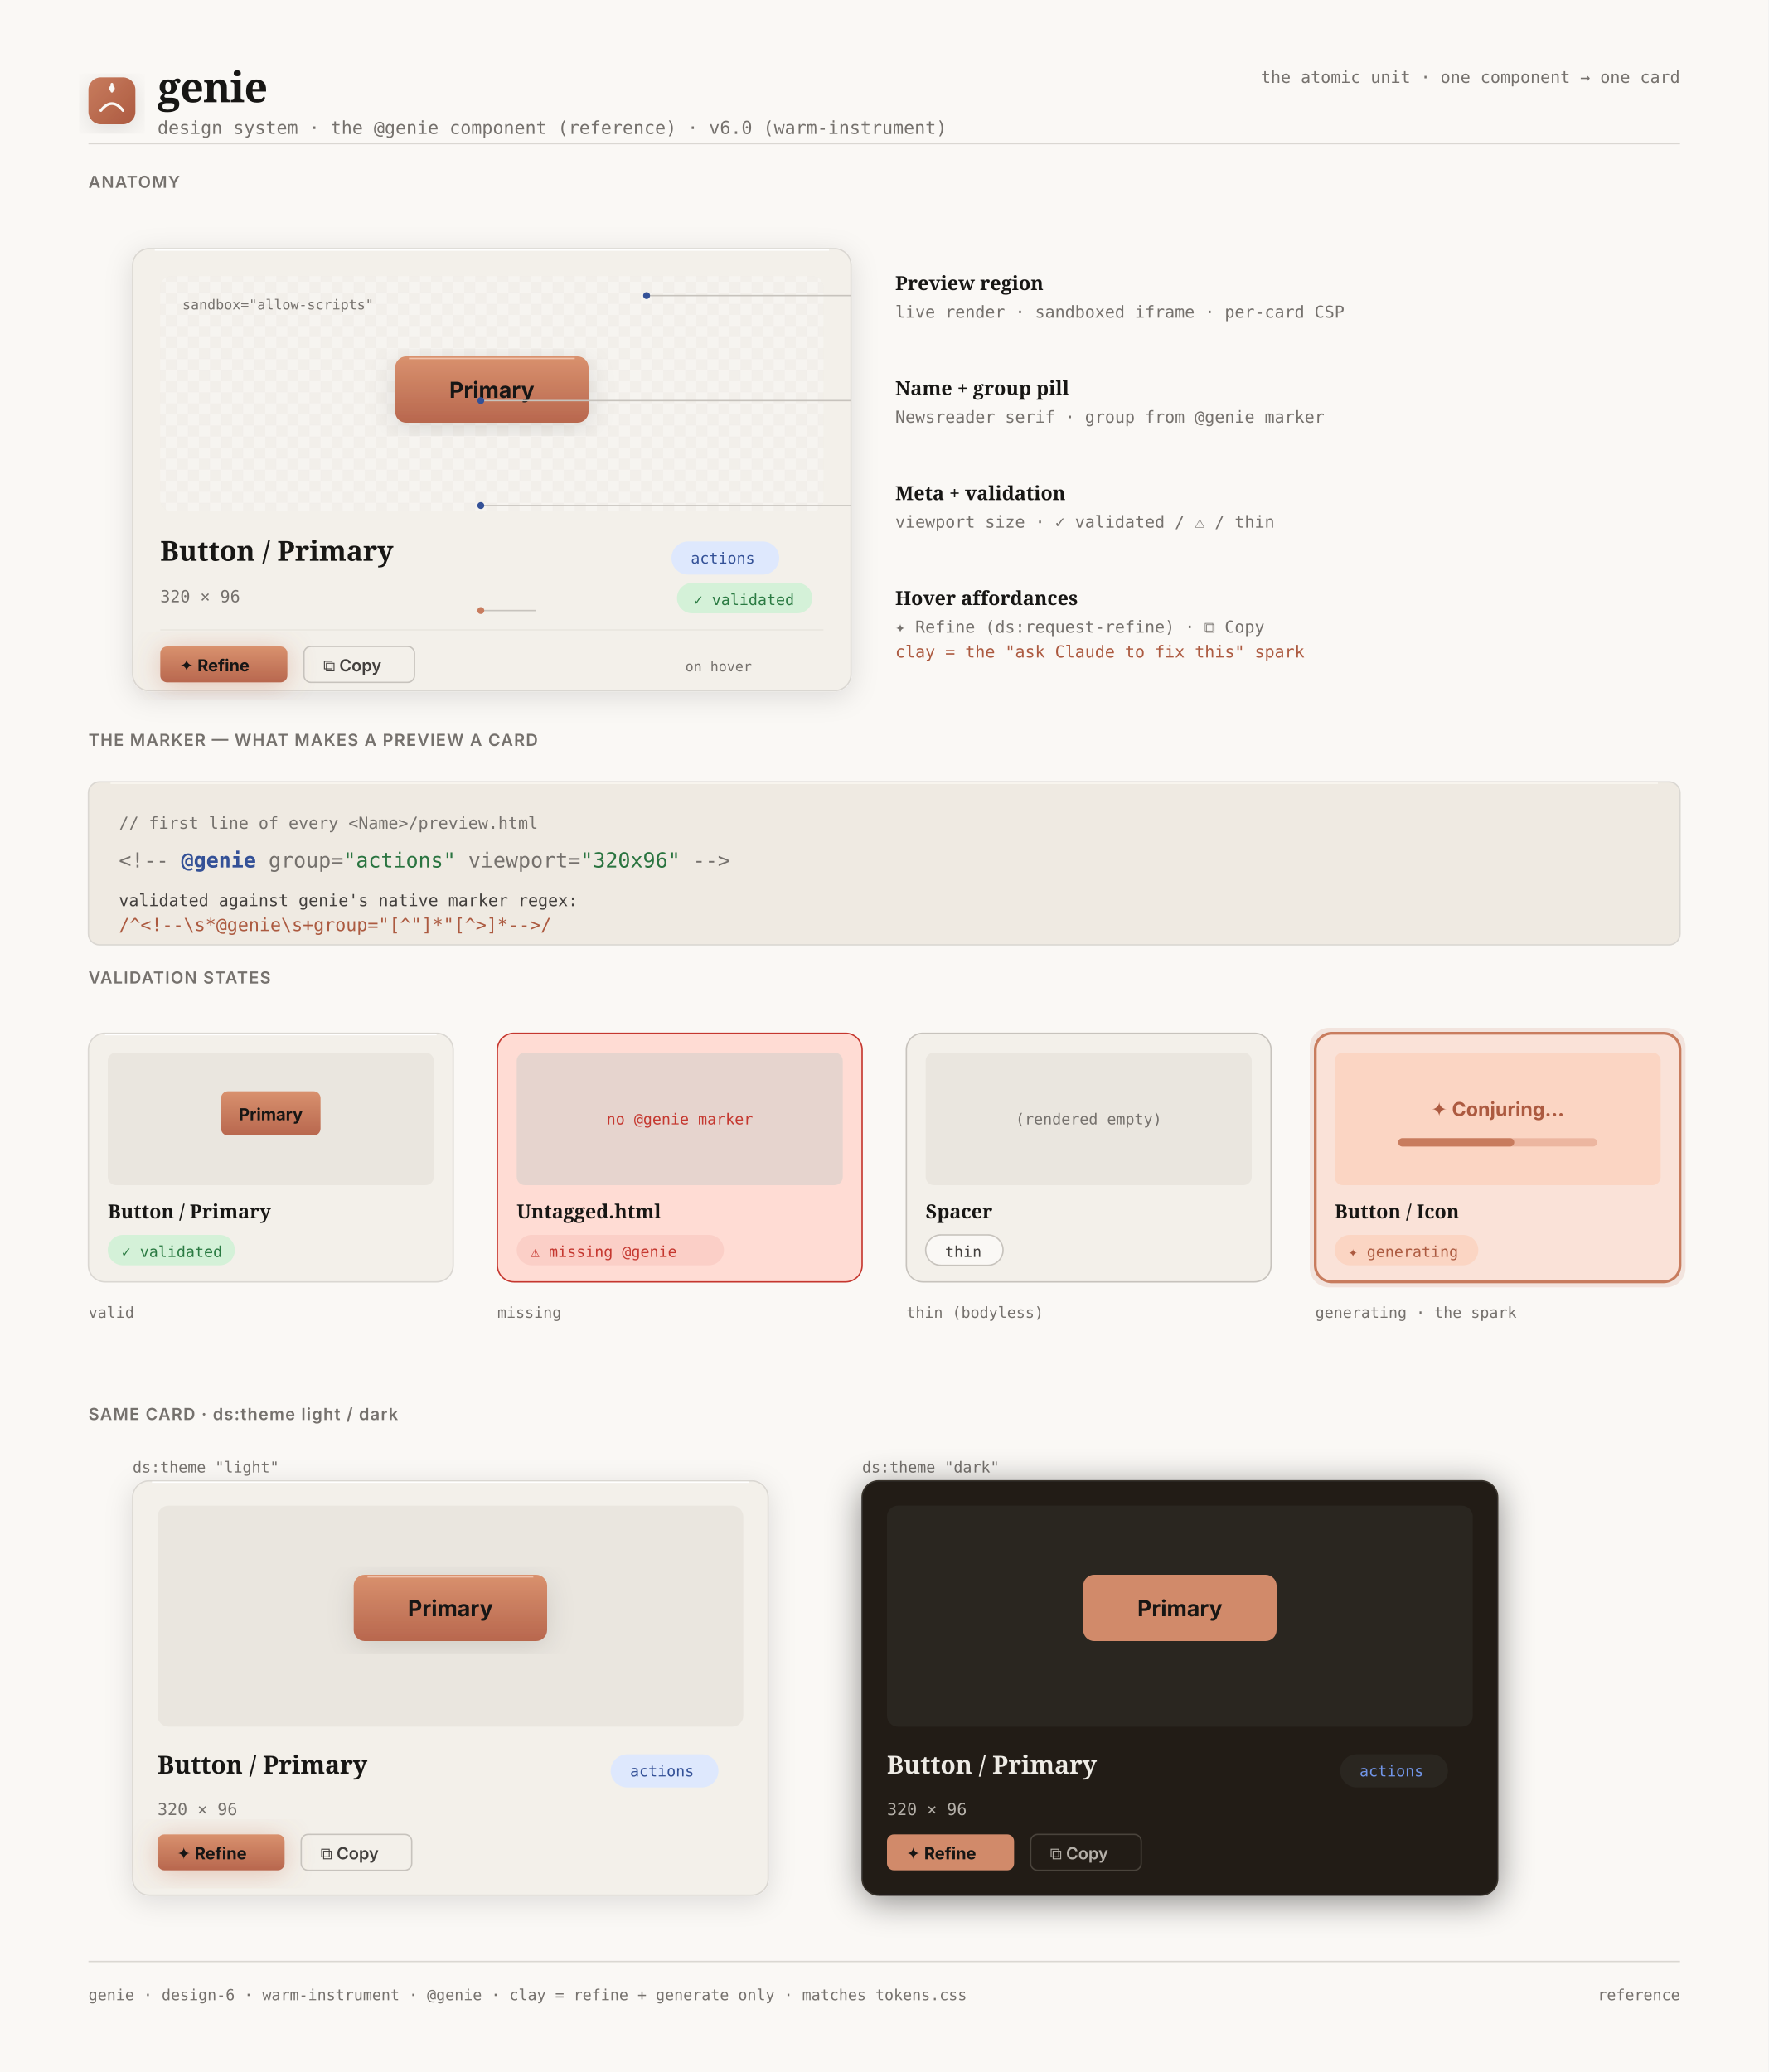
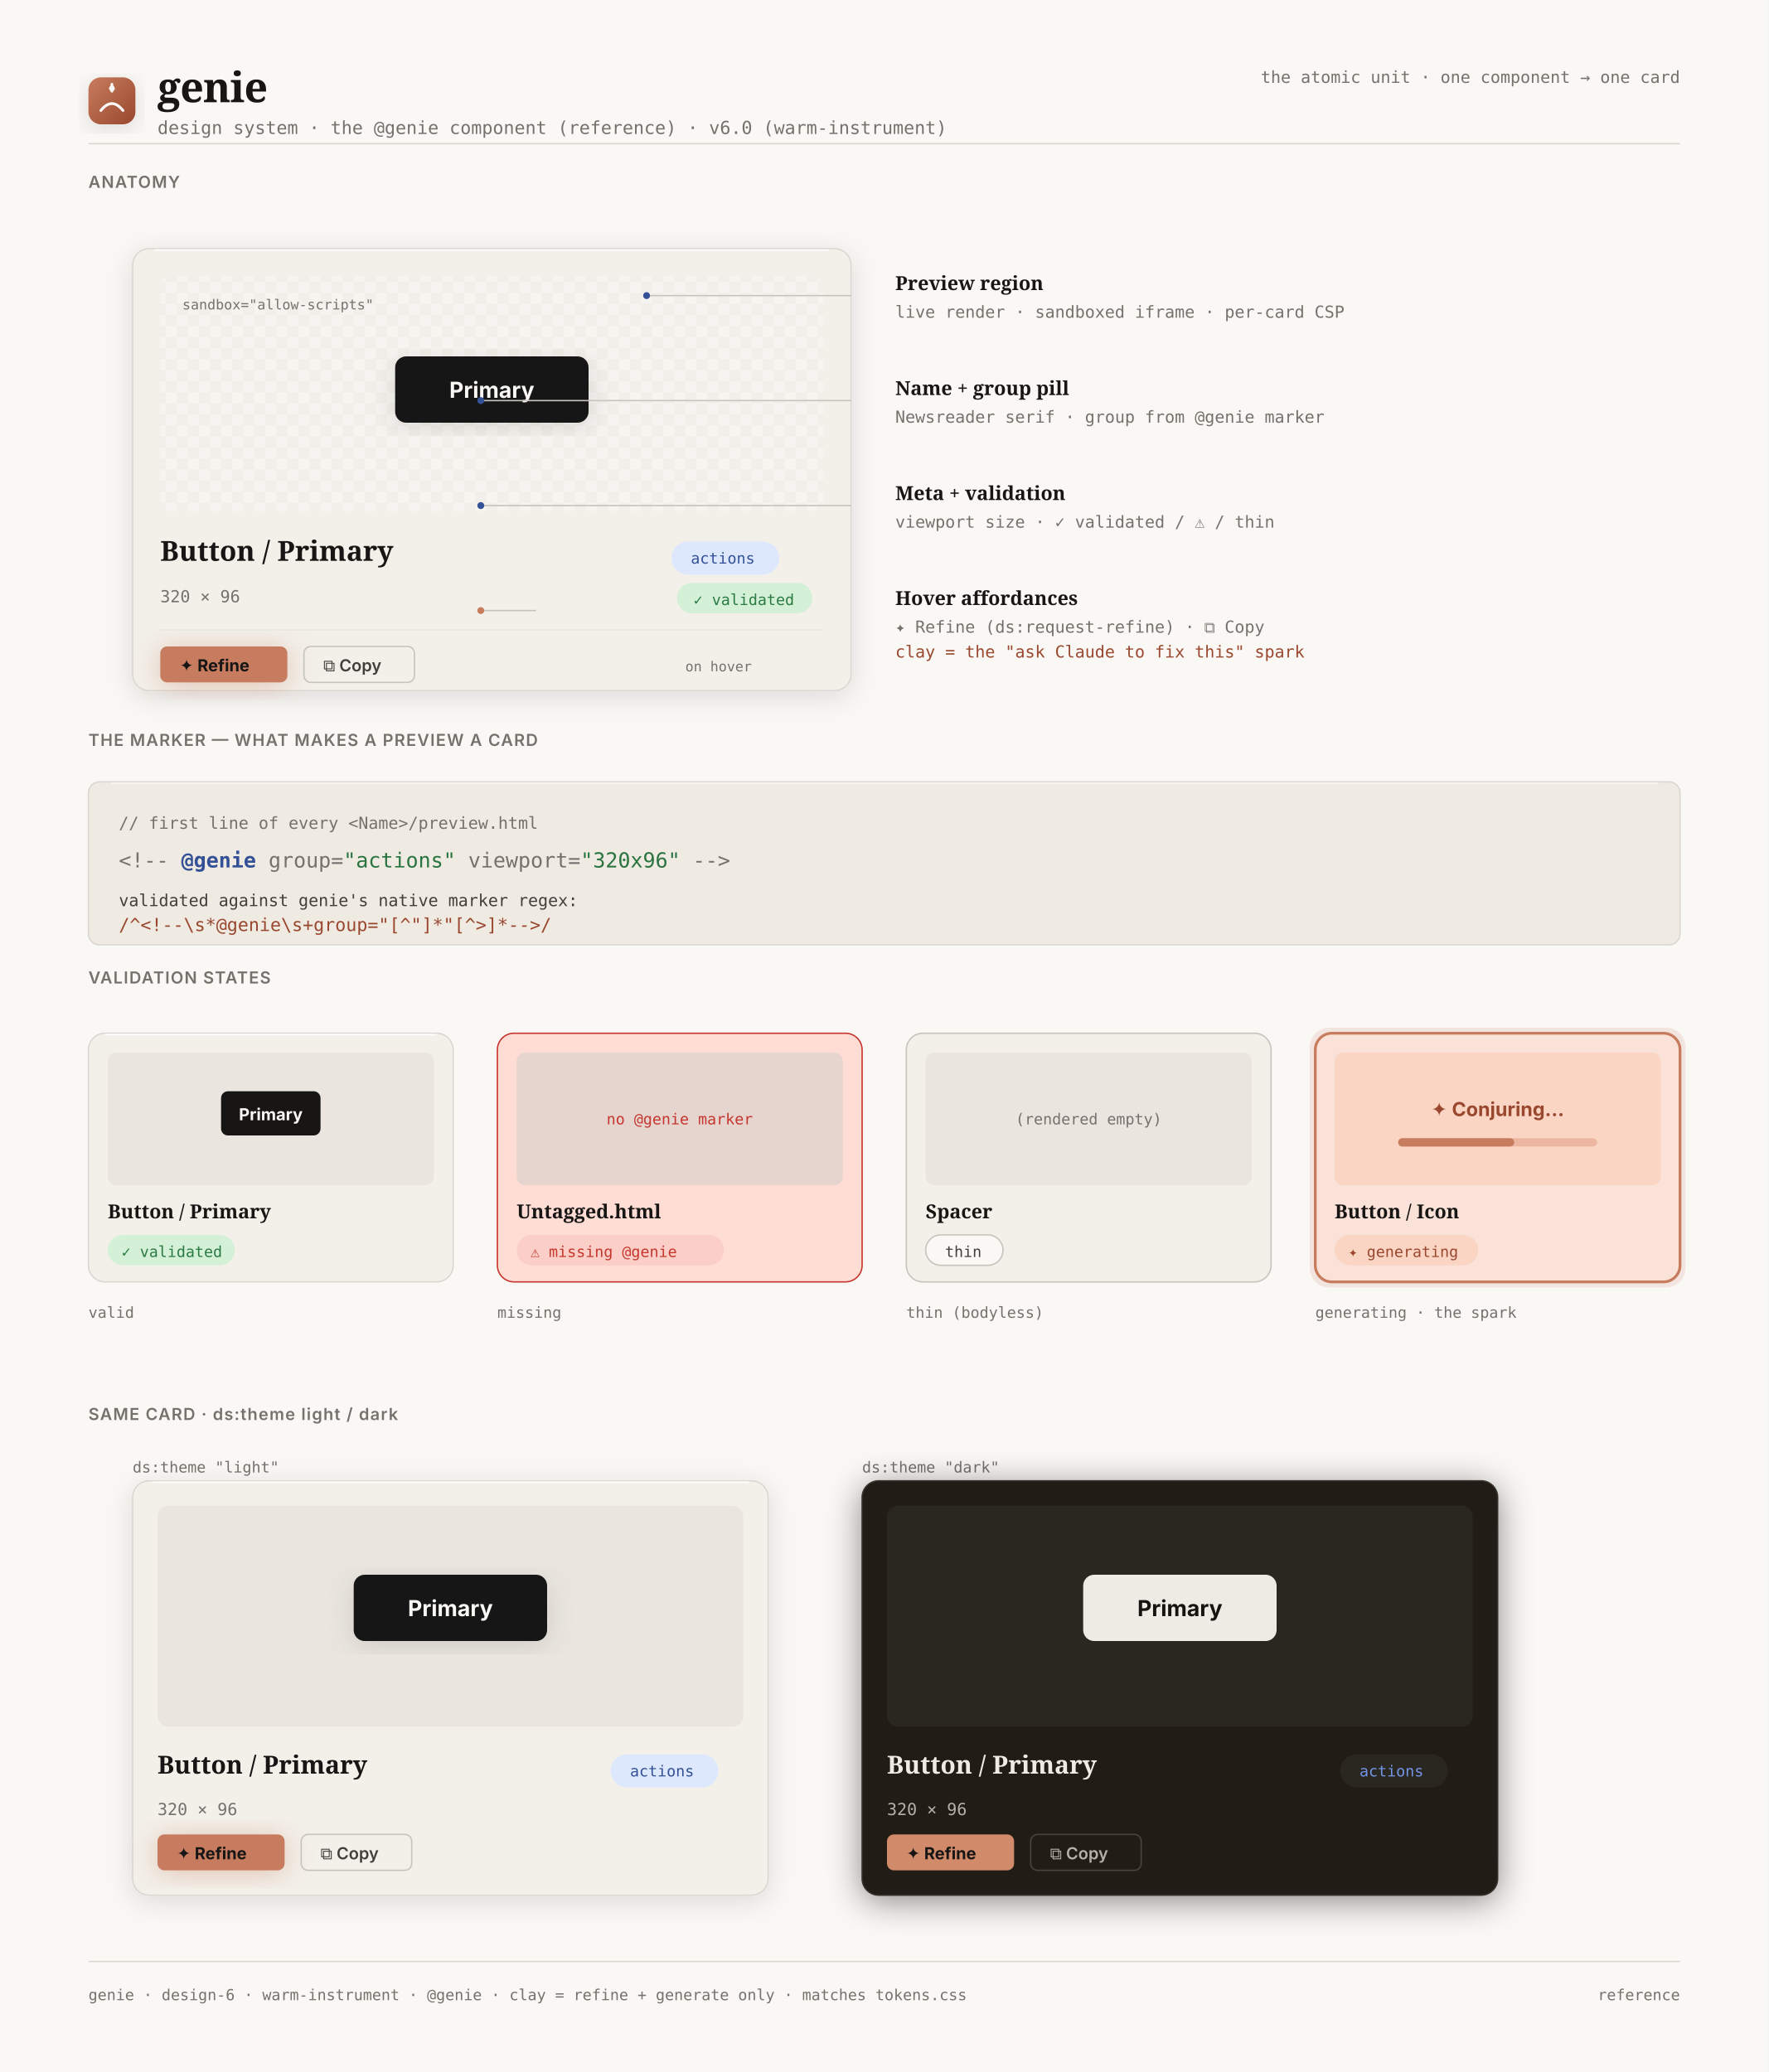
<svg xmlns="http://www.w3.org/2000/svg" width="1280" height="1500" viewBox="0 0 1280 1500" font-family="Inter, system-ui, sans-serif">
  <defs>
    <linearGradient id="lampD" x1="0" y1="0" x2="1" y2="1">
      <stop offset="0" stop-color="#c87c5e" />
-       <stop offset="1" stop-color="#ac5a40" />
-     </linearGradient>
-     <linearGradient id="clayD" x1="0" y1="0" x2="0" y2="1">
-       <stop offset="0" stop-color="#d9916e" />
-       <stop offset="0.5" stop-color="#c87c5e" />
-       <stop offset="1" stop-color="#b8674e" />
+       <stop offset="1" stop-color="#99482f" />
    </linearGradient>
    <filter id="softD" x="-20%" y="-20%" width="140%" height="140%">
      <feDropShadow dx="0" dy="4" stdDeviation="10" flood-color="#171614" flood-opacity="0.12" />
    </filter>
    <filter id="clayGlowD" x="-50%" y="-50%" width="200%" height="200%">
      <feDropShadow dx="0" dy="2" stdDeviation="10" flood-color="#c87c5e" flood-opacity="0.40" />
    </filter>
    <filter id="softDk" x="-30%" y="-30%" width="160%" height="160%">
      <feDropShadow dx="0" dy="4" stdDeviation="12" flood-color="#000000" flood-opacity="0.45" />
    </filter>
    <pattern id="checkerD" width="16" height="16" patternUnits="userSpaceOnUse">
      <rect width="16" height="16" fill="#eae6df" />
      <rect width="8" height="8" fill="#f3f0ea" />
      <rect x="8" y="8" width="8" height="8" fill="#f3f0ea" />
    </pattern>
  </defs>
  <rect width="1280" height="1500" fill="#faf8f5" />
  <g transform="translate(64,56)">
    <rect width="34" height="34" rx="9" fill="url(#lampD)" filter="url(#softD)" />
    <path d="M9 24 q8 -10 16 0 M17 10 v-5" stroke="#faf8f5" stroke-width="2" fill="none" stroke-linecap="round" />
    <circle cx="17" cy="8" r="2.1" fill="#faf8f5" />
    <text x="50" y="18" font-family="Newsreader, Georgia, serif" font-size="30" font-weight="600" letter-spacing="-0.015em" fill="#171614">genie</text>
    <text x="50" y="41" font-family="JetBrains Mono, monospace" font-size="13" fill="#75716d">design system · the @genie component (reference) · v6.0 (warm-instrument)</text>
  </g>
  <text x="1216" y="60" text-anchor="end" font-family="JetBrains Mono, monospace" font-size="12" fill="#75716d">the atomic unit · one component → one card</text>
  <line x1="64" y1="104" x2="1216" y2="104" stroke="#dad7d2" />
  <g transform="translate(64,136)">
    <text font-family="Inter, sans-serif" font-size="12" font-weight="600" letter-spacing="0.06em" fill="#75716d">ANATOMY</text>
  </g>
  <g transform="translate(96,180)">
    <rect width="520" height="320" rx="12" fill="#f3f0ea" stroke="#dad7d2" filter="url(#softD)" />
    <line x1="16" y1="1" x2="504" y2="1" stroke="#ffffff" />
    <rect x="20" y="20" width="480" height="170" rx="8" fill="url(#checkerD)" />
    <rect x="20" y="20" width="480" height="170" rx="8" fill="#faf8f5" opacity="0.5" />
    <g transform="translate(190,78)" filter="url(#softD)">
-       <rect width="140" height="48" rx="8" fill="url(#clayD)" />
-       <line x1="10" y1="1.5" x2="130" y2="1.5" stroke="#f0c3ac" />
-       <text x="70" y="30" text-anchor="middle" font-family="Inter, sans-serif" font-size="16" font-weight="700" fill="#171614">Primary</text>
+       <rect width="140" height="48" rx="8" fill="#171614" />
+       <text x="70" y="30" text-anchor="middle" font-family="Inter, sans-serif" font-size="16" font-weight="700" fill="#faf8f5">Primary</text>
    </g>
    <text x="36" y="44" font-family="JetBrains Mono, monospace" font-size="10" fill="#75716d">sandbox="allow-scripts"</text>
    <text x="20" y="226" font-family="Newsreader, Georgia, serif" font-size="20" font-weight="600" fill="#171614">Button / Primary</text>
    <g transform="translate(390,212)">
      <rect width="78" height="24" rx="12" fill="#dee8fd" />
      <text x="14" y="16" font-family="JetBrains Mono, monospace" font-size="11" fill="#345197">actions</text>
    </g>
    <text x="20" y="256" font-family="JetBrains Mono, monospace" font-size="12" fill="#75716d">320 × 96</text>
    <g transform="translate(394,242)">
      <rect width="98" height="22" rx="11" fill="#d4f1d8" />
      <text x="12" y="16" font-family="JetBrains Mono, monospace" font-size="11" fill="#2a7a42">✓ validated</text>
    </g>
    <line x1="20" y1="276" x2="500" y2="276" stroke="#eae6df" />
    <g transform="translate(20,288)" filter="url(#clayGlowD)">
-       <rect width="92" height="26" rx="5" fill="url(#clayD)" />
+       <rect width="92" height="26" rx="5" fill="#c87c5e" />
      <text x="14" y="18" font-family="Inter, sans-serif" font-size="12" font-weight="700" fill="#171614">✦ Refine</text>
    </g>
    <g transform="translate(124,288)">
      <rect width="80" height="26" rx="5" fill="none" stroke="#c7c3bd" />
      <text x="14" y="18" font-family="Inter, sans-serif" font-size="12" font-weight="600" fill="#423f3d">⧉ Copy</text>
    </g>
    <text x="400" y="306" font-family="JetBrains Mono, monospace" font-size="10" fill="#75716d">on hover</text>
  </g>
  <g transform="translate(648,194)" font-family="JetBrains Mono, monospace" font-size="12">
    <g>
      <line x1="-32" y1="20" x2="-180" y2="20" stroke="#c7c3bd" />
      <circle cx="-180" cy="20" r="2.5" fill="#345197" />
      <text x="0" y="16" font-family="Newsreader, Georgia, serif" font-size="14" font-weight="600" fill="#171614">Preview region</text>
      <text x="0" y="36" fill="#75716d">live render · sandboxed iframe · per-card CSP</text>
    </g>
    <g transform="translate(0,76)">
      <line x1="-32" y1="20" x2="-300" y2="20" stroke="#c7c3bd" />
      <circle cx="-300" cy="20" r="2.5" fill="#345197" />
      <text x="0" y="16" font-family="Newsreader, Georgia, serif" font-size="14" font-weight="600" fill="#171614">Name + group pill</text>
      <text x="0" y="36" fill="#75716d">Newsreader serif · group from @genie marker</text>
    </g>
    <g transform="translate(0,152)">
      <line x1="-32" y1="20" x2="-300" y2="20" stroke="#c7c3bd" />
      <circle cx="-300" cy="20" r="2.5" fill="#345197" />
      <text x="0" y="16" font-family="Newsreader, Georgia, serif" font-size="14" font-weight="600" fill="#171614">Meta + validation</text>
      <text x="0" y="36" fill="#75716d">viewport size · ✓ validated / ⚠ / thin</text>
    </g>
    <g transform="translate(0,228)">
      <line x1="-260" y1="20" x2="-300" y2="20" stroke="#c7c3bd" />
      <circle cx="-300" cy="20" r="2.5" fill="#c87c5e" />
      <text x="0" y="16" font-family="Newsreader, Georgia, serif" font-size="14" font-weight="600" fill="#171614">Hover affordances</text>
      <text x="0" y="36" fill="#75716d">✦ Refine (ds:request-refine) · ⧉ Copy</text>
-       <text x="0" y="54" fill="#ac5a40">clay = the "ask Claude to fix this" spark</text>
+       <text x="0" y="54" fill="#99482f">clay = the "ask Claude to fix this" spark</text>
    </g>
  </g>
  <g transform="translate(64,540)">
    <text font-family="Inter, sans-serif" font-size="12" font-weight="600" letter-spacing="0.06em" fill="#75716d">THE MARKER — WHAT MAKES A PREVIEW A CARD</text>
    <g transform="translate(0,26)">
      <rect width="1152" height="118" rx="8" fill="#efeae2" stroke="#dad7d2" />
      <line x1="16" y1="1" x2="1136" y2="1" stroke="#faf7f1" />
      <text x="22" y="34" font-family="JetBrains Mono, monospace" font-size="12" fill="#75716d">// first line of every &lt;Name&gt;/preview.html</text>
      <text x="22" y="62" font-family="JetBrains Mono, monospace" font-size="15" fill="#75716d">&lt;!-- <tspan fill="#345197" font-weight="700">@genie</tspan> group=<tspan fill="#2a7440">"actions"</tspan> viewport=<tspan fill="#2a7440">"320x96"</tspan> --&gt;</text>
      <text x="22" y="90" font-family="JetBrains Mono, monospace" font-size="12" fill="#423f3d">validated against genie's native marker regex:</text>
-       <text x="22" y="108" font-family="JetBrains Mono, monospace" font-size="13" fill="#ac5a40">/^&lt;!--\s*@genie\s+group="[^"]*"[^&gt;]*--&gt;/</text>
+       <text x="22" y="108" font-family="JetBrains Mono, monospace" font-size="13" fill="#99482f">/^&lt;!--\s*@genie\s+group="[^"]*"[^&gt;]*--&gt;/</text>
    </g>
  </g>
  <g transform="translate(64,712)">
    <text font-family="Inter, sans-serif" font-size="12" font-weight="600" letter-spacing="0.06em" fill="#75716d">VALIDATION STATES</text>
  </g>
  <g transform="translate(64,748)">
    <g>
      <rect width="264" height="180" rx="12" fill="#f3f0ea" stroke="#dad7d2" />
      <line x1="12" y1="1" x2="252" y2="1" stroke="#ffffff" />
      <rect x="14" y="14" width="236" height="96" rx="6" fill="#eae6df" />
      <g transform="translate(96,42)">
-         <rect width="72" height="32" rx="5" fill="url(#clayD)" />
-         <text x="36" y="21" text-anchor="middle" font-family="Inter, sans-serif" font-size="12" font-weight="700" fill="#171614">Primary</text>
+         <rect width="72" height="32" rx="5" fill="#171614" />
+         <text x="36" y="21" text-anchor="middle" font-family="Inter, sans-serif" font-size="12" font-weight="700" fill="#faf8f5">Primary</text>
      </g>
      <text x="14" y="134" font-family="Newsreader, Georgia, serif" font-size="14" font-weight="600" fill="#171614">Button / Primary</text>
      <g transform="translate(14,146)">
        <rect width="92" height="22" rx="11" fill="#d4f1d8" />
        <text x="10" y="16" font-family="JetBrains Mono, monospace" font-size="11" fill="#2a7a42">✓ validated</text>
      </g>
      <text x="0" y="206" font-family="JetBrains Mono, monospace" font-size="11" fill="#75716d">valid</text>
    </g>
    <g transform="translate(296,0)">
      <rect width="264" height="180" rx="12" fill="#ffdcd4" stroke="#c5372f" />
      <rect x="14" y="14" width="236" height="96" rx="6" fill="#eae6df" />
      <rect x="14" y="14" width="236" height="96" rx="6" fill="#c5372f" opacity="0.10" />
      <text x="132" y="66" text-anchor="middle" font-family="JetBrains Mono, monospace" font-size="11" fill="#c5372f">no @genie marker</text>
      <text x="14" y="134" font-family="Newsreader, Georgia, serif" font-size="14" font-weight="600" fill="#171614">Untagged.html</text>
      <g transform="translate(14,146)">
        <rect width="150" height="22" rx="11" fill="#fbcfc7" />
        <text x="10" y="16" font-family="JetBrains Mono, monospace" font-size="11" fill="#c5372f">⚠ missing @genie</text>
      </g>
      <text x="0" y="206" font-family="JetBrains Mono, monospace" font-size="11" fill="#75716d">missing</text>
    </g>
    <g transform="translate(592,0)">
      <rect width="264" height="180" rx="12" fill="#f3f0ea" stroke="#c7c3bd" />
      <rect x="14" y="14" width="236" height="96" rx="6" fill="#eae6df" />
      <text x="132" y="66" text-anchor="middle" font-family="JetBrains Mono, monospace" font-size="11" fill="#75716d">(rendered empty)</text>
      <text x="14" y="134" font-family="Newsreader, Georgia, serif" font-size="14" font-weight="600" fill="#171614">Spacer</text>
      <g transform="translate(14,146)">
        <rect width="56" height="22" rx="11" fill="#faf8f5" stroke="#c7c3bd" />
        <text x="14" y="16" font-family="JetBrains Mono, monospace" font-size="11" fill="#423f3d">thin</text>
      </g>
      <text x="0" y="206" font-family="JetBrains Mono, monospace" font-size="11" fill="#75716d">thin (bodyless)</text>
    </g>
    <g transform="translate(888,0)">
      <rect x="-4" y="-4" width="272" height="188" rx="14" fill="#c87c5e" opacity="0.16" />
      <rect width="264" height="180" rx="12" fill="#fae2d8" stroke="#c87c5e" stroke-width="2" />
      <rect x="14" y="14" width="236" height="96" rx="6" fill="#fbd5c3" />
-       <text x="132" y="60" text-anchor="middle" font-family="Inter, sans-serif" font-size="14" font-weight="700" fill="#ac5a40">✦ Conjuring…</text>
+       <text x="132" y="60" text-anchor="middle" font-family="Inter, sans-serif" font-size="14" font-weight="700" fill="#99482f">✦ Conjuring…</text>
      <rect x="60" y="76" width="144" height="6" rx="3" fill="#ecb6a0" />
      <rect x="60" y="76" width="84" height="6" rx="3" fill="#c87c5e" />
      <text x="14" y="134" font-family="Newsreader, Georgia, serif" font-size="14" font-weight="600" fill="#171614">Button / Icon</text>
      <g transform="translate(14,146)">
        <rect width="104" height="22" rx="11" fill="#fbd5c3" />
-         <text x="10" y="16" font-family="JetBrains Mono, monospace" font-size="11" fill="#ac5a40">✦ generating</text>
+         <text x="10" y="16" font-family="JetBrains Mono, monospace" font-size="11" fill="#99482f">✦ generating</text>
      </g>
      <text x="0" y="206" font-family="JetBrains Mono, monospace" font-size="11" fill="#75716d">generating · the spark</text>
    </g>
  </g>
  <g transform="translate(64,1028)">
    <text font-family="Inter, sans-serif" font-size="12" font-weight="600" letter-spacing="0.06em" fill="#75716d">SAME CARD · ds:theme light / dark</text>
  </g>
  <g transform="translate(96,1072)">
    <text x="0" y="-6" font-family="JetBrains Mono, monospace" font-size="11" fill="#75716d">ds:theme "light"</text>
    <rect width="460" height="300" rx="12" fill="#f3f0ea" stroke="#dad7d2" filter="url(#softD)" />
    <line x1="14" y1="1" x2="446" y2="1" stroke="#ffffff" />
    <rect x="18" y="18" width="424" height="160" rx="8" fill="#eae6df" />
    <g transform="translate(160,68)" filter="url(#softD)">
-       <rect width="140" height="48" rx="8" fill="url(#clayD)" />
-       <line x1="10" y1="1.5" x2="130" y2="1.5" stroke="#f0c3ac" />
-       <text x="70" y="30" text-anchor="middle" font-family="Inter, sans-serif" font-size="16" font-weight="700" fill="#171614">Primary</text>
+       <rect width="140" height="48" rx="8" fill="#171614" />
+       <text x="70" y="30" text-anchor="middle" font-family="Inter, sans-serif" font-size="16" font-weight="700" fill="#faf8f5">Primary</text>
    </g>
    <text x="18" y="212" font-family="Newsreader, Georgia, serif" font-size="18" font-weight="600" fill="#171614">Button / Primary</text>
    <g transform="translate(346,198)">
      <rect width="78" height="24" rx="12" fill="#dee8fd" />
      <text x="14" y="16" font-family="JetBrains Mono, monospace" font-size="11" fill="#345197">actions</text>
    </g>
    <text x="18" y="242" font-family="JetBrains Mono, monospace" font-size="12" fill="#75716d">320 × 96</text>
    <g transform="translate(18,256)" filter="url(#clayGlowD)">
-       <rect width="92" height="26" rx="5" fill="url(#clayD)" />
+       <rect width="92" height="26" rx="5" fill="#c87c5e" />
      <text x="14" y="18" font-family="Inter, sans-serif" font-size="12" font-weight="700" fill="#171614">✦ Refine</text>
    </g>
    <g transform="translate(122,256)">
      <rect width="80" height="26" rx="5" fill="none" stroke="#c7c3bd" />
      <text x="14" y="18" font-family="Inter, sans-serif" font-size="12" font-weight="600" fill="#423f3d">⧉ Copy</text>
    </g>
  </g>
  <g transform="translate(624,1072)">
    <text x="0" y="-6" font-family="JetBrains Mono, monospace" font-size="11" fill="#75716d">ds:theme "dark"</text>
    <rect width="460" height="300" rx="12" fill="#201c18" stroke="#37322c" filter="url(#softDk)" />
    <rect x="18" y="18" width="424" height="160" rx="8" fill="#2a2620" />
    <g transform="translate(160,68)">
-       <rect width="140" height="48" rx="8" fill="#d18a6a" />
-       <text x="70" y="30" text-anchor="middle" font-family="Inter, sans-serif" font-size="16" font-weight="700" fill="#171614">Primary</text>
+       <rect width="140" height="48" rx="8" fill="#eeebe5" />
+       <text x="70" y="30" text-anchor="middle" font-family="Inter, sans-serif" font-size="16" font-weight="700" fill="#161311">Primary</text>
    </g>
    <text x="18" y="212" font-family="Newsreader, Georgia, serif" font-size="18" font-weight="600" fill="#eeebe5">Button / Primary</text>
    <g transform="translate(346,198)">
      <rect width="78" height="24" rx="12" fill="#2a2620" />
      <text x="14" y="16" font-family="JetBrains Mono, monospace" font-size="11" fill="#7195e8">actions</text>
    </g>
    <text x="18" y="242" font-family="JetBrains Mono, monospace" font-size="12" fill="#b5b0a9">320 × 96</text>
    <g transform="translate(18,256)">
      <rect width="92" height="26" rx="5" fill="#d18a6a" />
      <text x="14" y="18" font-family="Inter, sans-serif" font-size="12" font-weight="700" fill="#171614">✦ Refine</text>
    </g>
    <g transform="translate(122,256)">
      <rect width="80" height="26" rx="5" fill="none" stroke="#4a443c" />
      <text x="14" y="18" font-family="Inter, sans-serif" font-size="12" font-weight="600" fill="#b5b0a9">⧉ Copy</text>
    </g>
  </g>
  <line x1="64" y1="1420" x2="1216" y2="1420" stroke="#dad7d2" />
  <text x="64" y="1448" font-family="JetBrains Mono, monospace" font-size="11" fill="#75716d">genie · design-6 · warm-instrument · @genie · clay = refine + generate only · matches tokens.css</text>
  <text x="1216" y="1448" text-anchor="end" font-family="JetBrains Mono, monospace" font-size="11" fill="#75716d">reference</text>
</svg>
